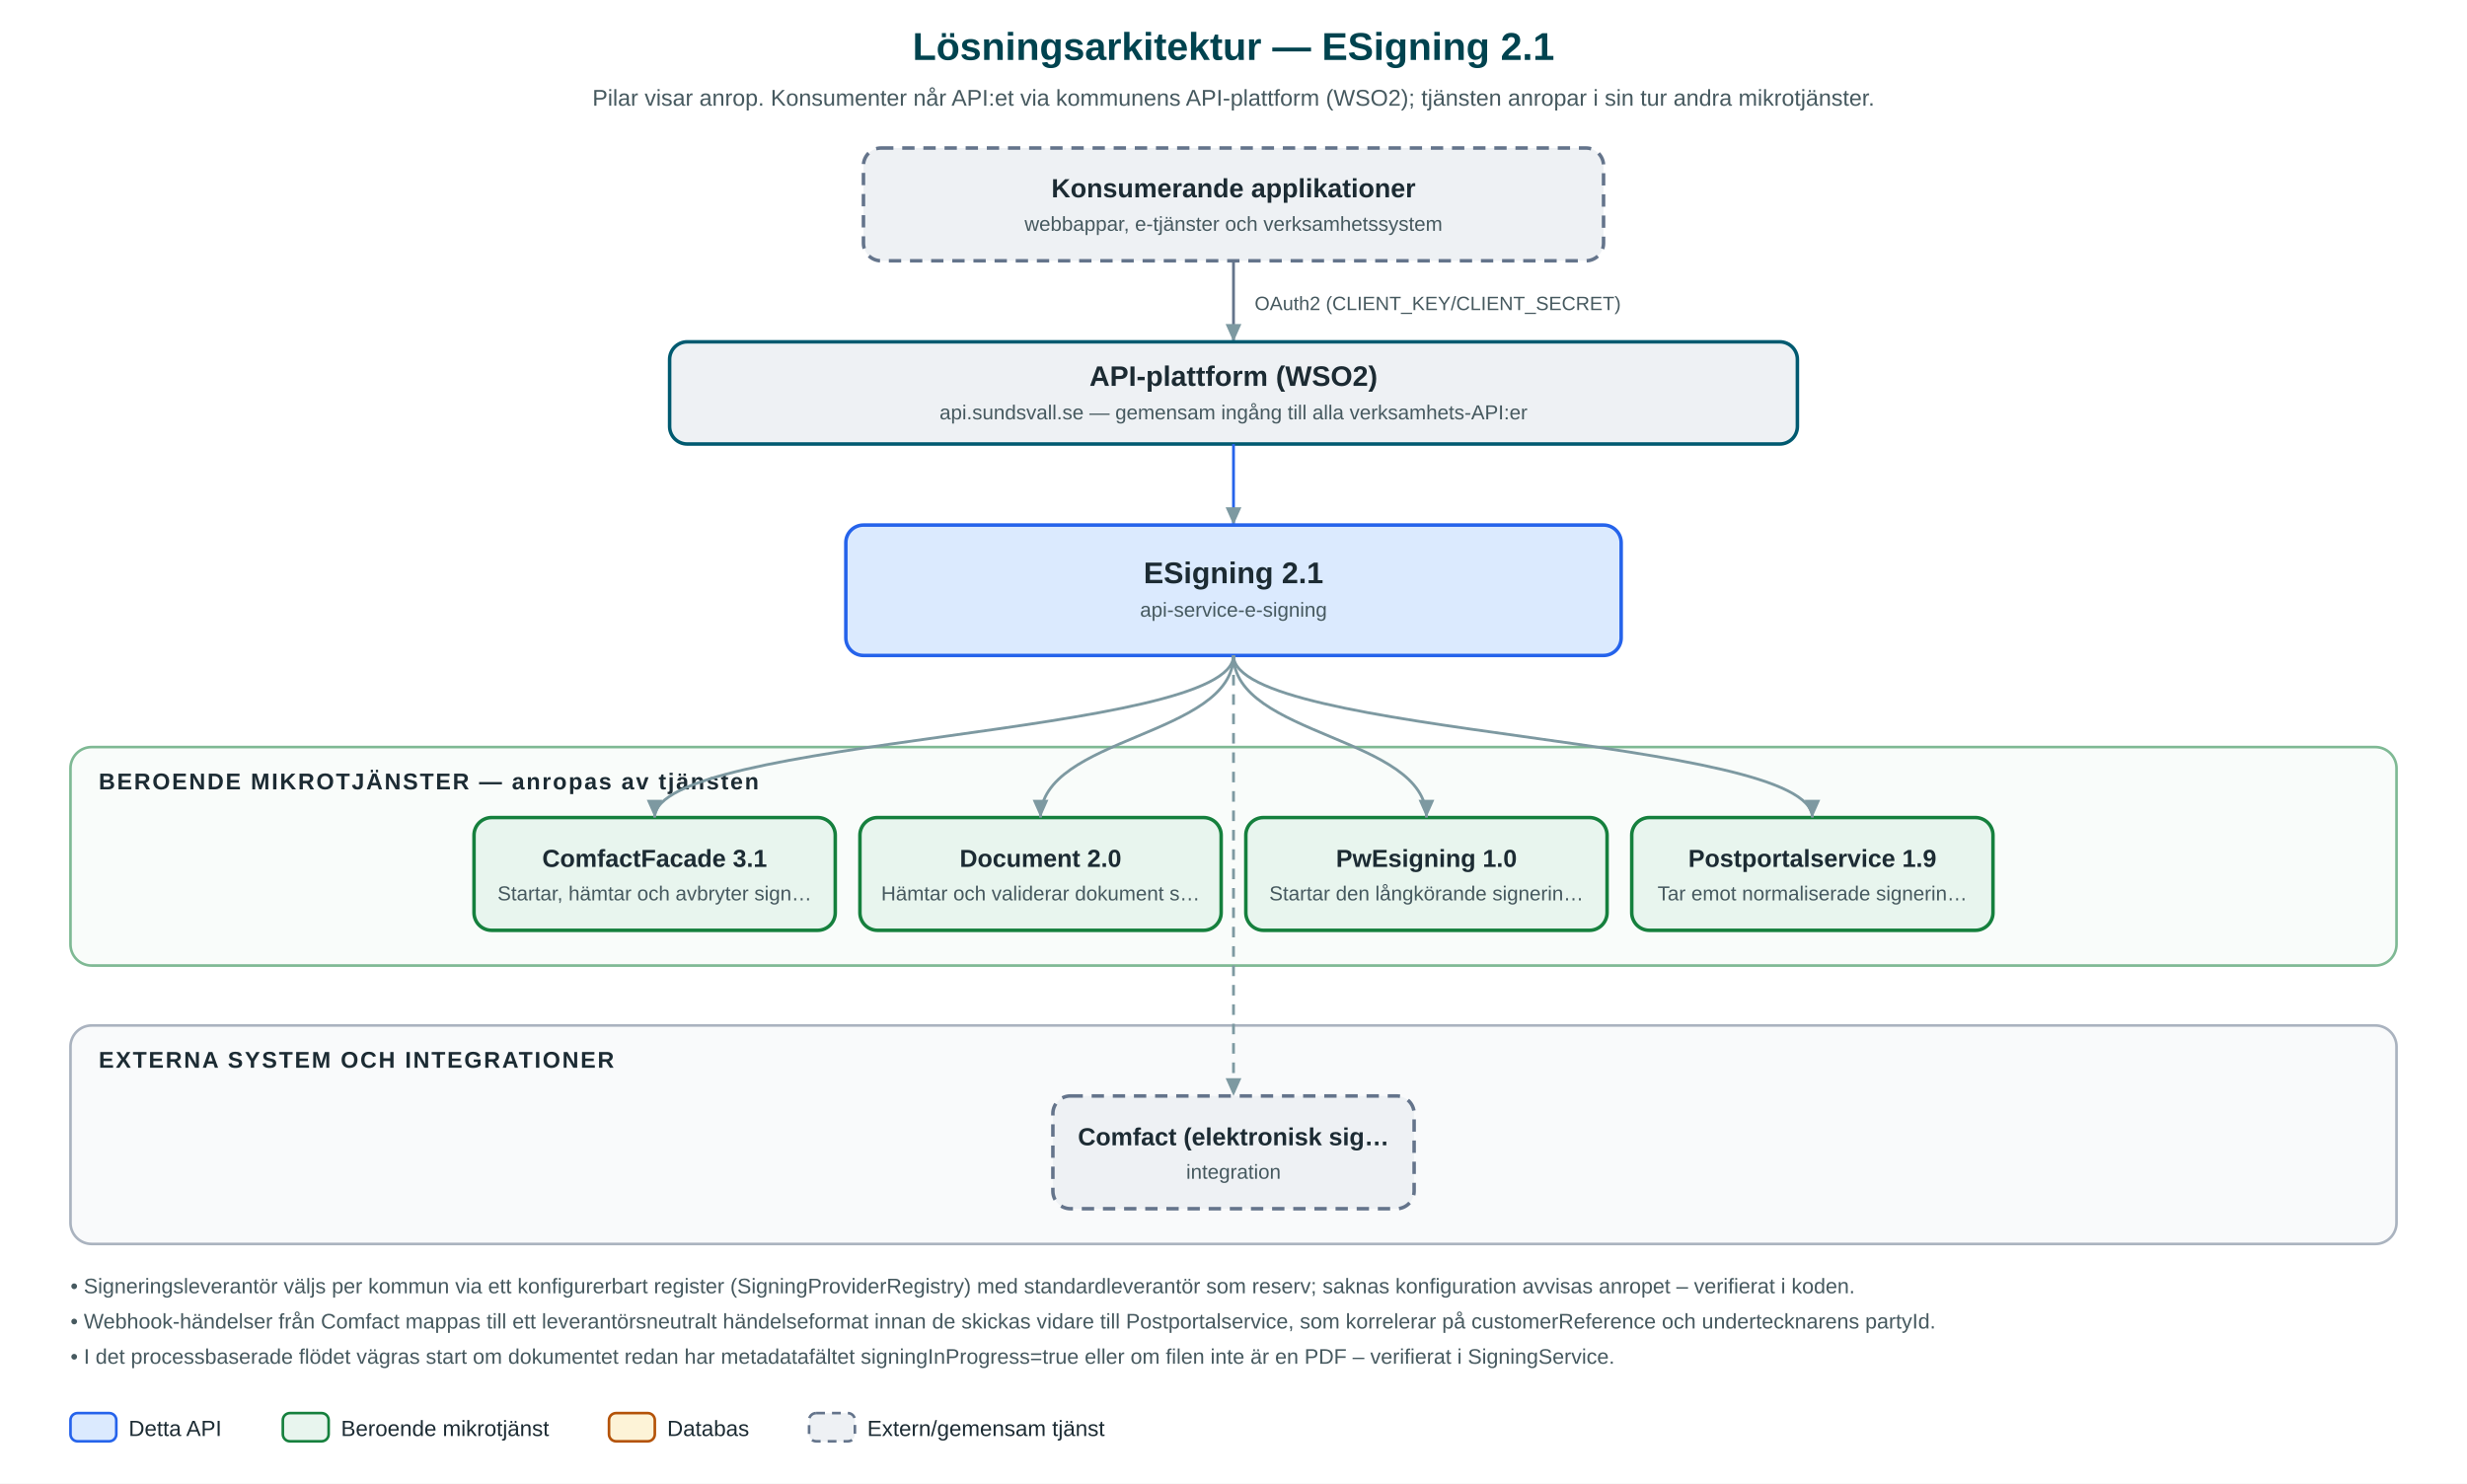
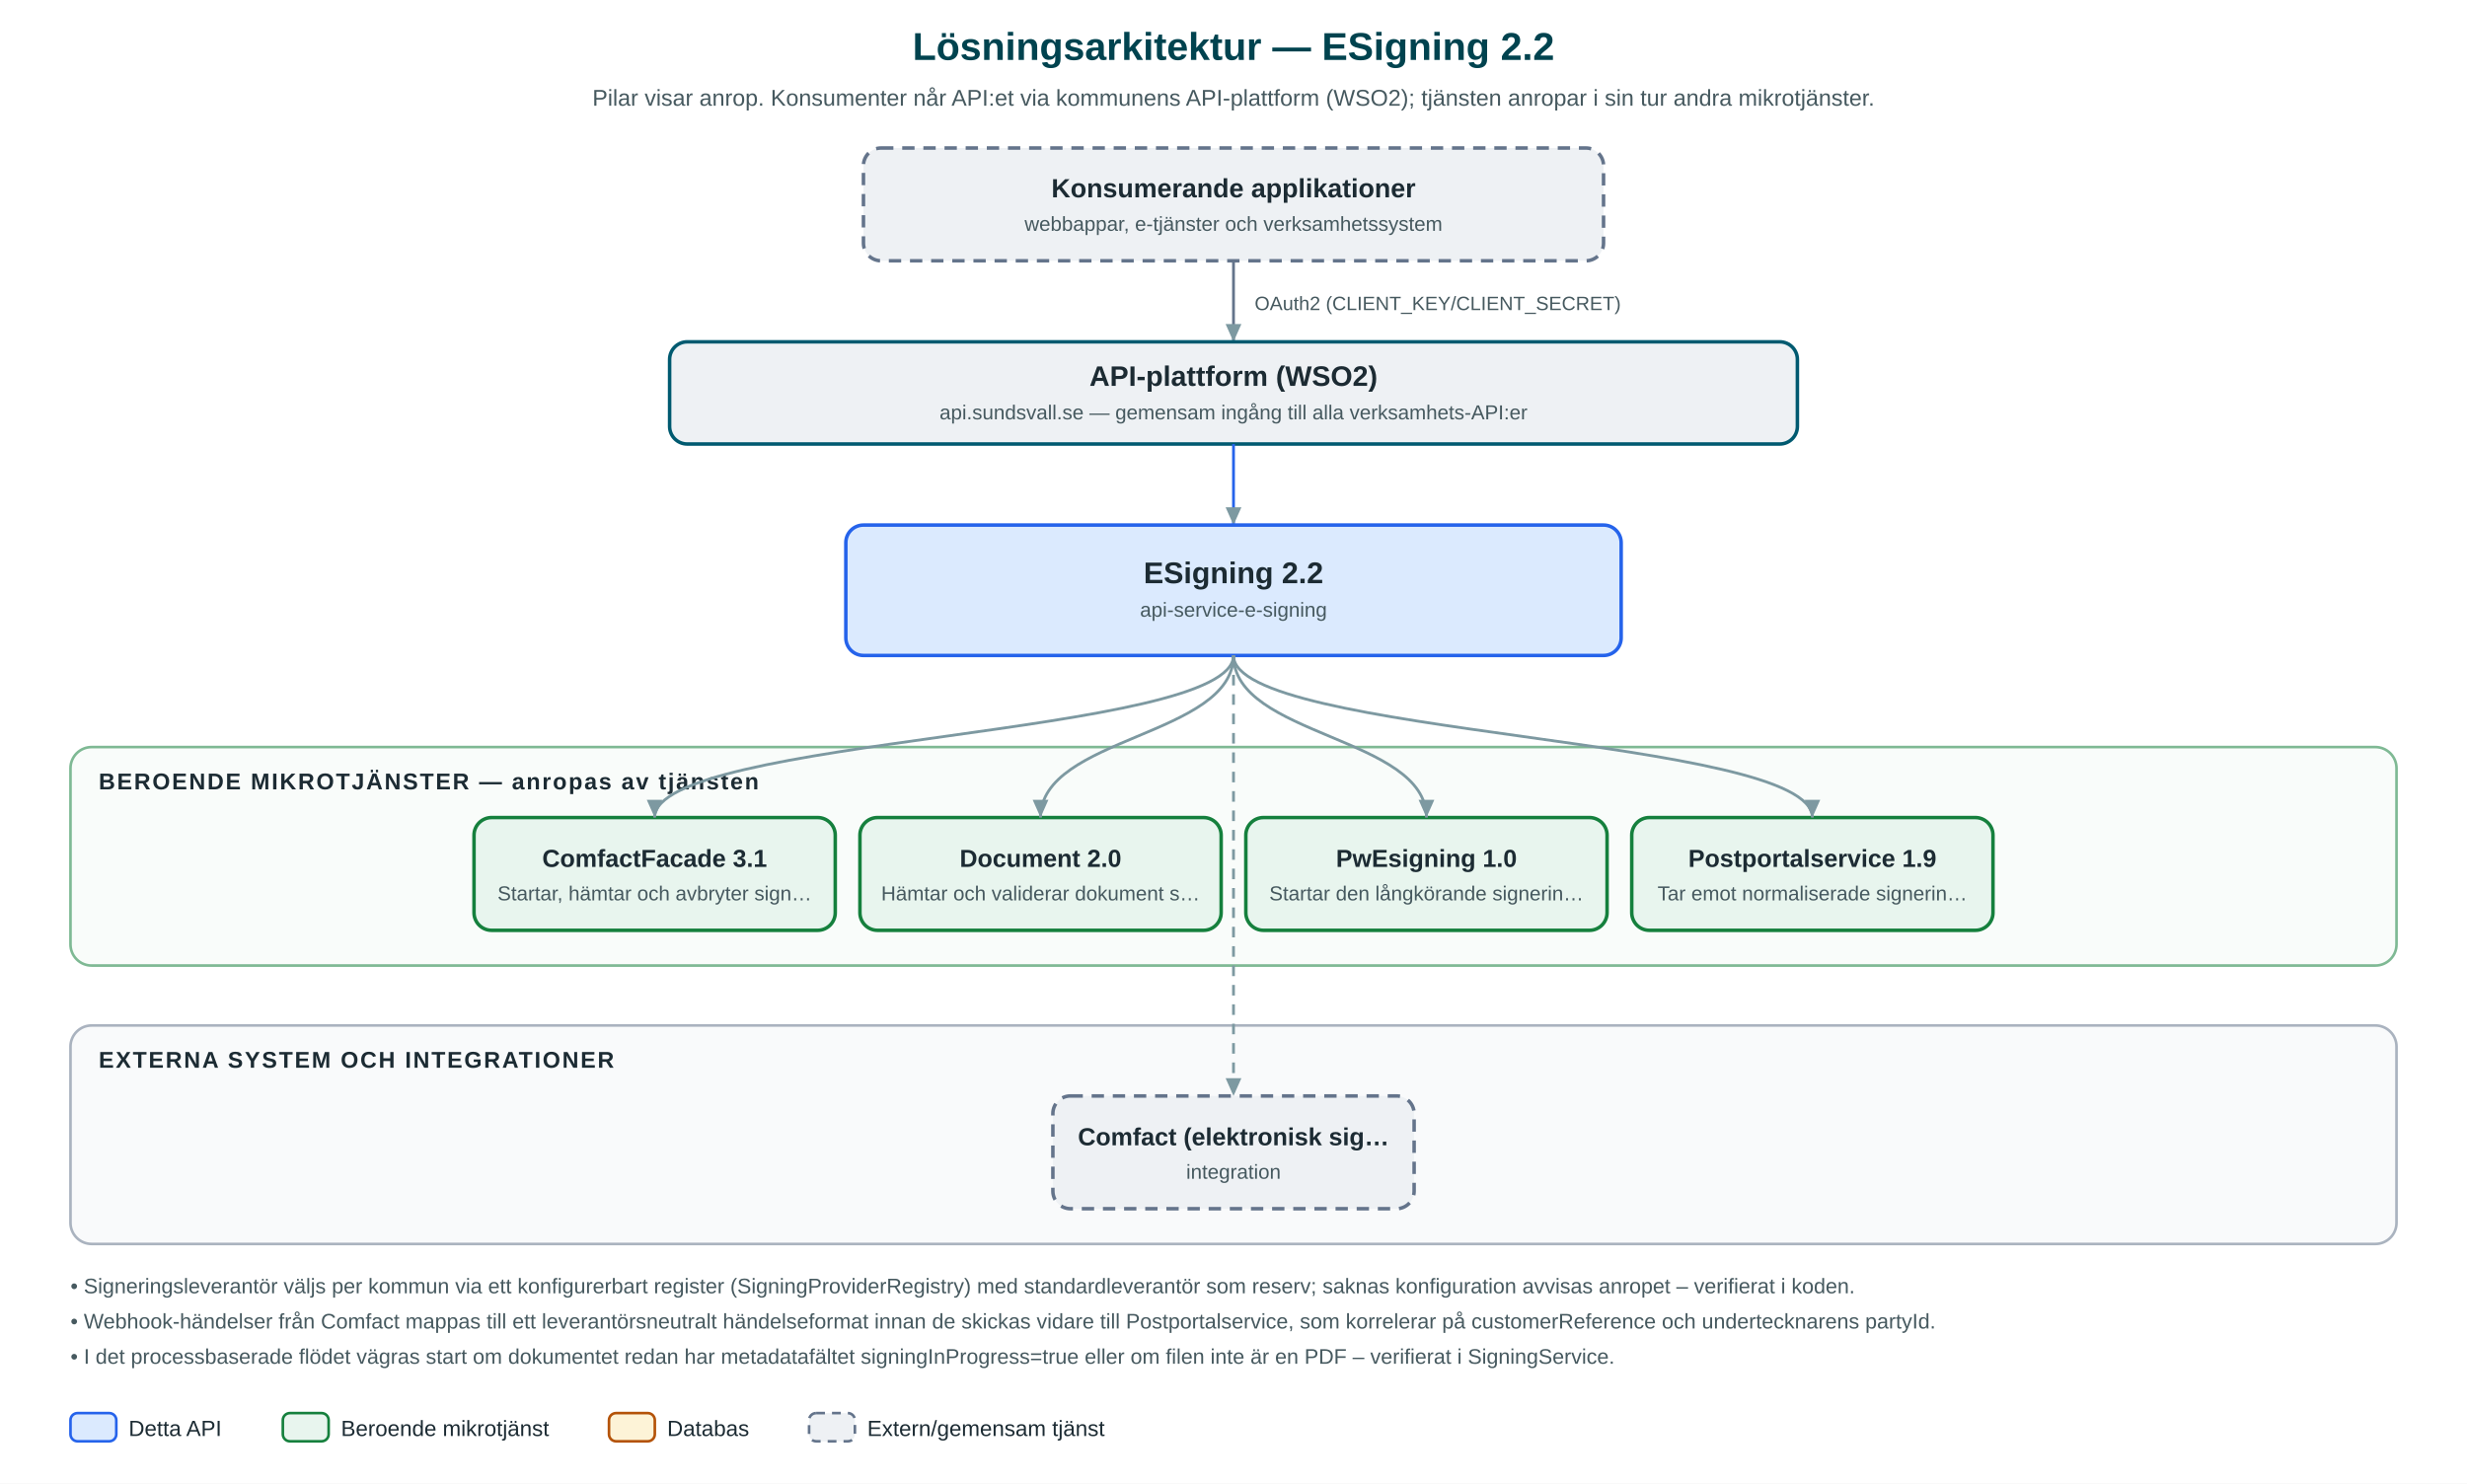
- <svg xmlns="http://www.w3.org/2000/svg" viewBox="0 0 1400 842" font-family="Segoe UI, Helvetica Neue, Arial, sans-serif" role="img" aria-label="Arkitekturdiagram för ESigning 2.1">
+ <svg xmlns="http://www.w3.org/2000/svg" viewBox="0 0 1400 842" font-family="Segoe UI, Helvetica Neue, Arial, sans-serif" role="img" aria-label="Arkitekturdiagram för ESigning 2.2">
  <defs>
    <marker id="arr" viewBox="0 0 10 10" refX="9" refY="5" markerWidth="7" markerHeight="7" orient="auto-start-reverse">
      <path d="M 0 1 L 9 5 L 0 9 z" fill="#7d99a1" />
    </marker>
  </defs>
  <rect width="1400" height="842" fill="#ffffff" />
-   <text x="700.0" y="34" text-anchor="middle" font-size="22" font-weight="bold" fill="#00434f">Lösningsarkitektur — ESigning 2.1</text>
+   <text x="700.0" y="34" text-anchor="middle" font-size="22" font-weight="bold" fill="#00434f">Lösningsarkitektur — ESigning 2.2</text>
  <text x="700.0" y="60" text-anchor="middle" font-size="13" fill="#46595f">Pilar visar anrop. Konsumenter når API:et via kommunens API-plattform (WSO2); tjänsten anropar i sin tur andra mikrotjänster.</text>
  <rect x="490.0" y="84" rx="10" width="420" height="64" fill="#eef1f4" stroke="#64748b" stroke-width="2" stroke-dasharray="7,5" />
  <text x="700.0" y="112.0" text-anchor="middle" font-size="15" font-weight="bold" fill="#1c2b33">Konsumerande applikationer</text>
  <text x="700.0" y="131.0" text-anchor="middle" font-size="11.5" fill="#46595f">webbappar, e-tjänster och verksamhetssystem</text>
  <path d="M 700.0 148 L 700.0 194" fill="none" stroke="#64748b" stroke-width="1.6" marker-end="url(#arr)" />
  <text x="712.0" y="176" font-size="11" fill="#46595f">OAuth2 (CLIENT_KEY/CLIENT_SECRET)</text>
  <rect x="380.0" y="194" rx="10" width="640" height="58" fill="#eef1f4" stroke="#005a70" stroke-width="2" />
  <text x="700.0" y="219.0" text-anchor="middle" font-size="16" font-weight="bold" fill="#1c2b33">API-plattform (WSO2)</text>
  <text x="700.0" y="238.0" text-anchor="middle" font-size="11.5" fill="#46595f">api.sundsvall.se — gemensam ingång till alla verksamhets-API:er</text>
  <path d="M 700.0 252 L 700.0 298" fill="none" stroke="#2563eb" stroke-width="1.6" marker-end="url(#arr)" />
  <rect x="480.0" y="298" rx="10" width="440" height="74" fill="#dbeafe" stroke="#2563eb" stroke-width="2" />
-   <text x="700.0" y="331.0" text-anchor="middle" font-size="17" font-weight="bold" fill="#1c2b33">ESigning 2.1</text>
+   <text x="700.0" y="331.0" text-anchor="middle" font-size="17" font-weight="bold" fill="#1c2b33">ESigning 2.2</text>
  <text x="700.0" y="350.0" text-anchor="middle" font-size="11.5" fill="#46595f">api-service-e-signing</text>
  <rect x="40" y="424" rx="12" width="1320" height="124" fill="#f4faf6" stroke="#15803d" stroke-width="1.5" opacity="0.55" />
  <text x="56" y="448" font-size="13" font-weight="bold" letter-spacing="1" fill="#1c2b33">BEROENDE MIKROTJÄNSTER — anropas av tjänsten</text>
  <rect x="269.0" y="464" rx="10" width="205" height="64" fill="#e8f5ee" stroke="#15803d" stroke-width="2" />
  <text x="371.5" y="492.0" text-anchor="middle" font-size="14" font-weight="bold" fill="#1c2b33">ComfactFacade 3.1</text>
  <text x="371.5" y="511.0" text-anchor="middle" font-size="11.5" fill="#46595f">Startar, hämtar och avbryter sign…</text>
  <path d="M 700.0 372 C 700.0 418.0, 371.5 418.0, 371.5 464" fill="none" stroke="#7d99a1" stroke-width="1.6" marker-end="url(#arr)" />
  <rect x="488.0" y="464" rx="10" width="205" height="64" fill="#e8f5ee" stroke="#15803d" stroke-width="2" />
  <text x="590.5" y="492.0" text-anchor="middle" font-size="14" font-weight="bold" fill="#1c2b33">Document 2.0</text>
  <text x="590.5" y="511.0" text-anchor="middle" font-size="11.5" fill="#46595f">Hämtar och validerar dokument s…</text>
  <path d="M 700.0 372 C 700.0 418.0, 590.5 418.0, 590.5 464" fill="none" stroke="#7d99a1" stroke-width="1.6" marker-end="url(#arr)" />
  <rect x="707.0" y="464" rx="10" width="205" height="64" fill="#e8f5ee" stroke="#15803d" stroke-width="2" />
  <text x="809.5" y="492.0" text-anchor="middle" font-size="14" font-weight="bold" fill="#1c2b33">PwEsigning 1.0</text>
  <text x="809.5" y="511.0" text-anchor="middle" font-size="11.5" fill="#46595f">Startar den långkörande signerin…</text>
  <path d="M 700.0 372 C 700.0 418.0, 809.5 418.0, 809.5 464" fill="none" stroke="#7d99a1" stroke-width="1.6" marker-end="url(#arr)" />
  <rect x="926.0" y="464" rx="10" width="205" height="64" fill="#e8f5ee" stroke="#15803d" stroke-width="2" />
  <text x="1028.5" y="492.0" text-anchor="middle" font-size="14" font-weight="bold" fill="#1c2b33">Postportalservice 1.9</text>
  <text x="1028.5" y="511.0" text-anchor="middle" font-size="11.5" fill="#46595f">Tar emot normaliserade signerin…</text>
  <path d="M 700.0 372 C 700.0 418.0, 1028.5 418.0, 1028.5 464" fill="none" stroke="#7d99a1" stroke-width="1.6" marker-end="url(#arr)" />
  <rect x="40" y="582" rx="12" width="1320" height="124" fill="#f4f5f7" stroke="#64748b" stroke-width="1.5" opacity="0.55" />
  <text x="56" y="606" font-size="13" font-weight="bold" letter-spacing="1" fill="#1c2b33">EXTERNA SYSTEM OCH INTEGRATIONER</text>
  <rect x="597.5" y="622" rx="10" width="205" height="64" fill="#eef1f4" stroke="#64748b" stroke-width="2" stroke-dasharray="7,5" />
  <text x="700.0" y="650.0" text-anchor="middle" font-size="14" font-weight="bold" fill="#1c2b33">Comfact (elektronisk sig…</text>
  <text x="700.0" y="669.0" text-anchor="middle" font-size="11.5" fill="#46595f">integration</text>
  <path d="M 700.0 372 C 700.0 497.0, 700.0 497.0, 700.0 622" fill="none" stroke="#7d99a1" stroke-width="1.6" stroke-dasharray="6,5" marker-end="url(#arr)" />
  <text x="40" y="734" font-size="12" fill="#46595f">• Signeringsleverantör väljs per kommun via ett konfigurerbart register (SigningProviderRegistry) med standardleverantör som reserv; saknas konfiguration avvisas anropet – verifierat i koden.</text>
  <text x="40" y="754" font-size="12" fill="#46595f">• Webhook-händelser från Comfact mappas till ett leverantörsneutralt händelseformat innan de skickas vidare till Postportalservice, som korrelerar på customerReference och undertecknarens partyId.</text>
  <text x="40" y="774" font-size="12" fill="#46595f">• I det processbaserade flödet vägras start om dokumentet redan har metadatafältet signingInProgress=true eller om filen inte är en PDF – verifierat i SigningService.</text>
  <rect x="40" y="802" width="26" height="16" rx="4" fill="#dbeafe" stroke="#2563eb" stroke-width="1.5" />
  <text x="73" y="815" font-size="12.5" fill="#1c2b33">Detta API</text>
  <rect x="160.5" y="802" width="26" height="16" rx="4" fill="#e8f5ee" stroke="#15803d" stroke-width="1.5" />
  <text x="193.5" y="815" font-size="12.5" fill="#1c2b33">Beroende mikrotjänst</text>
  <rect x="345.6" y="802" width="26" height="16" rx="4" fill="#fdf3d7" stroke="#b45309" stroke-width="1.5" />
  <text x="378.6" y="815" font-size="12.5" fill="#1c2b33">Databas</text>
  <rect x="459.15" y="802" width="26" height="16" rx="4" fill="#eef1f4" stroke="#64748b" stroke-width="1.5" stroke-dasharray="5,4" />
  <text x="492.15" y="815" font-size="12.5" fill="#1c2b33">Extern/gemensam tjänst</text>
</svg>
